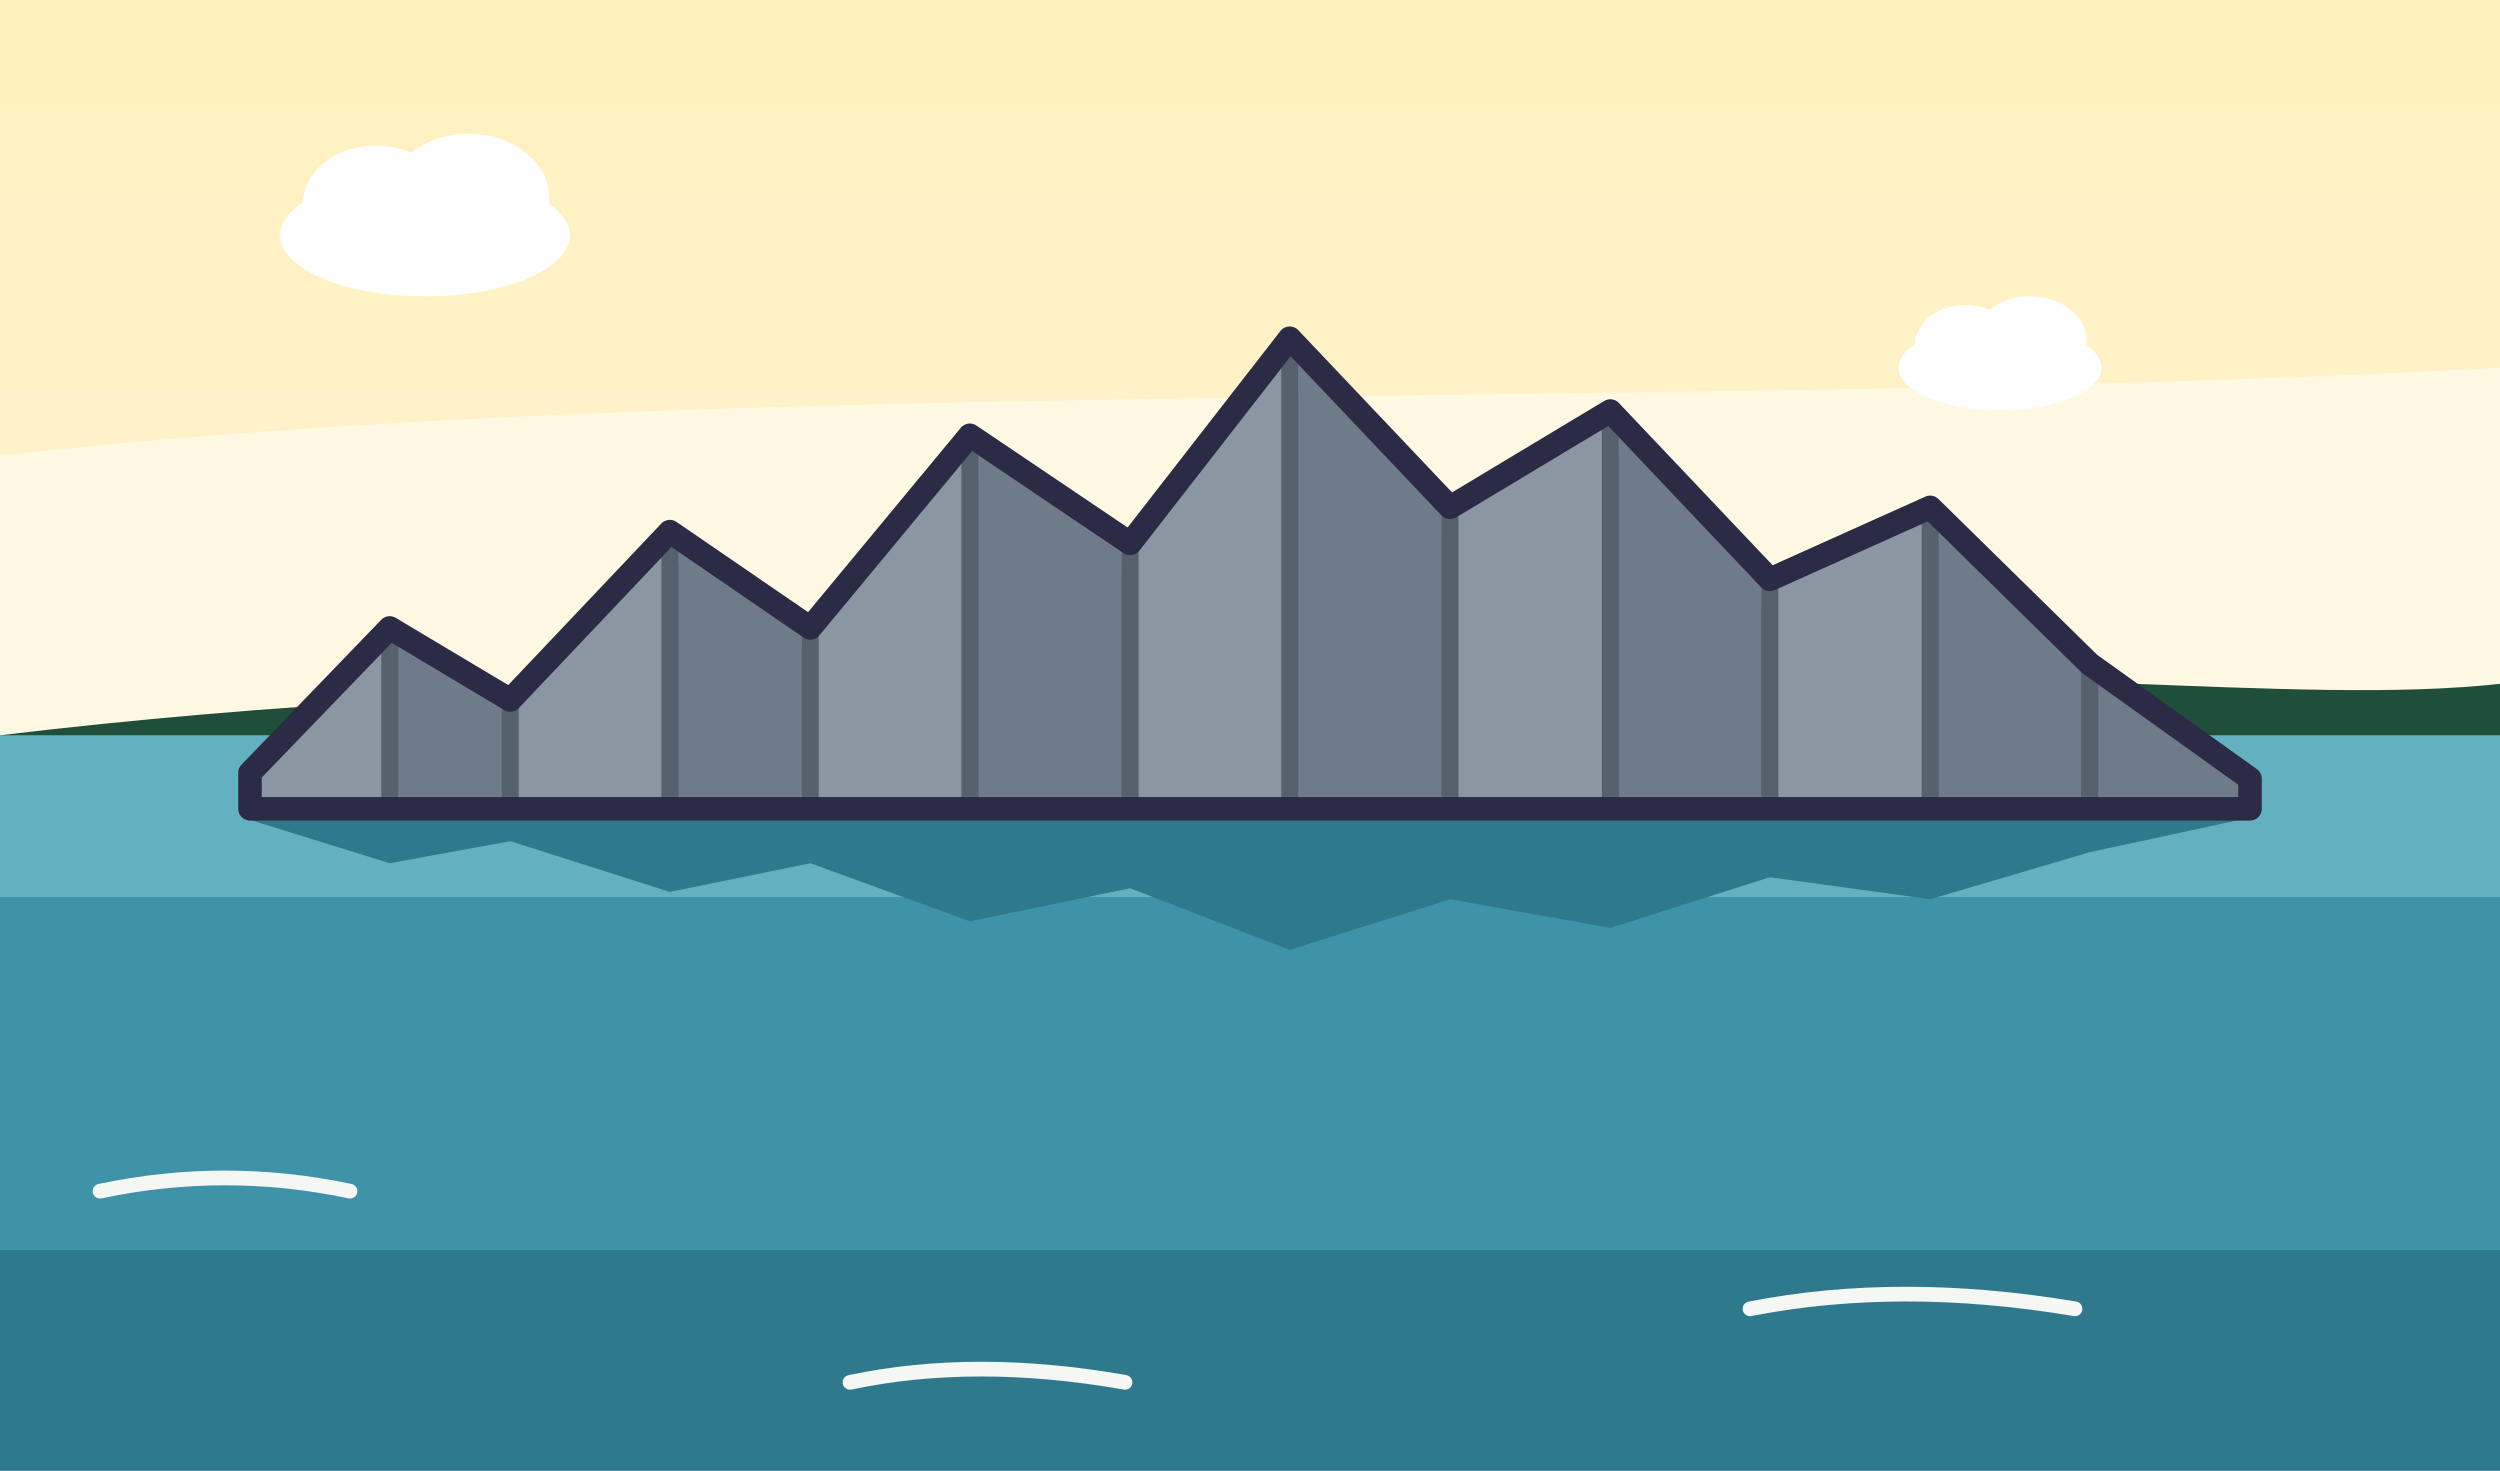
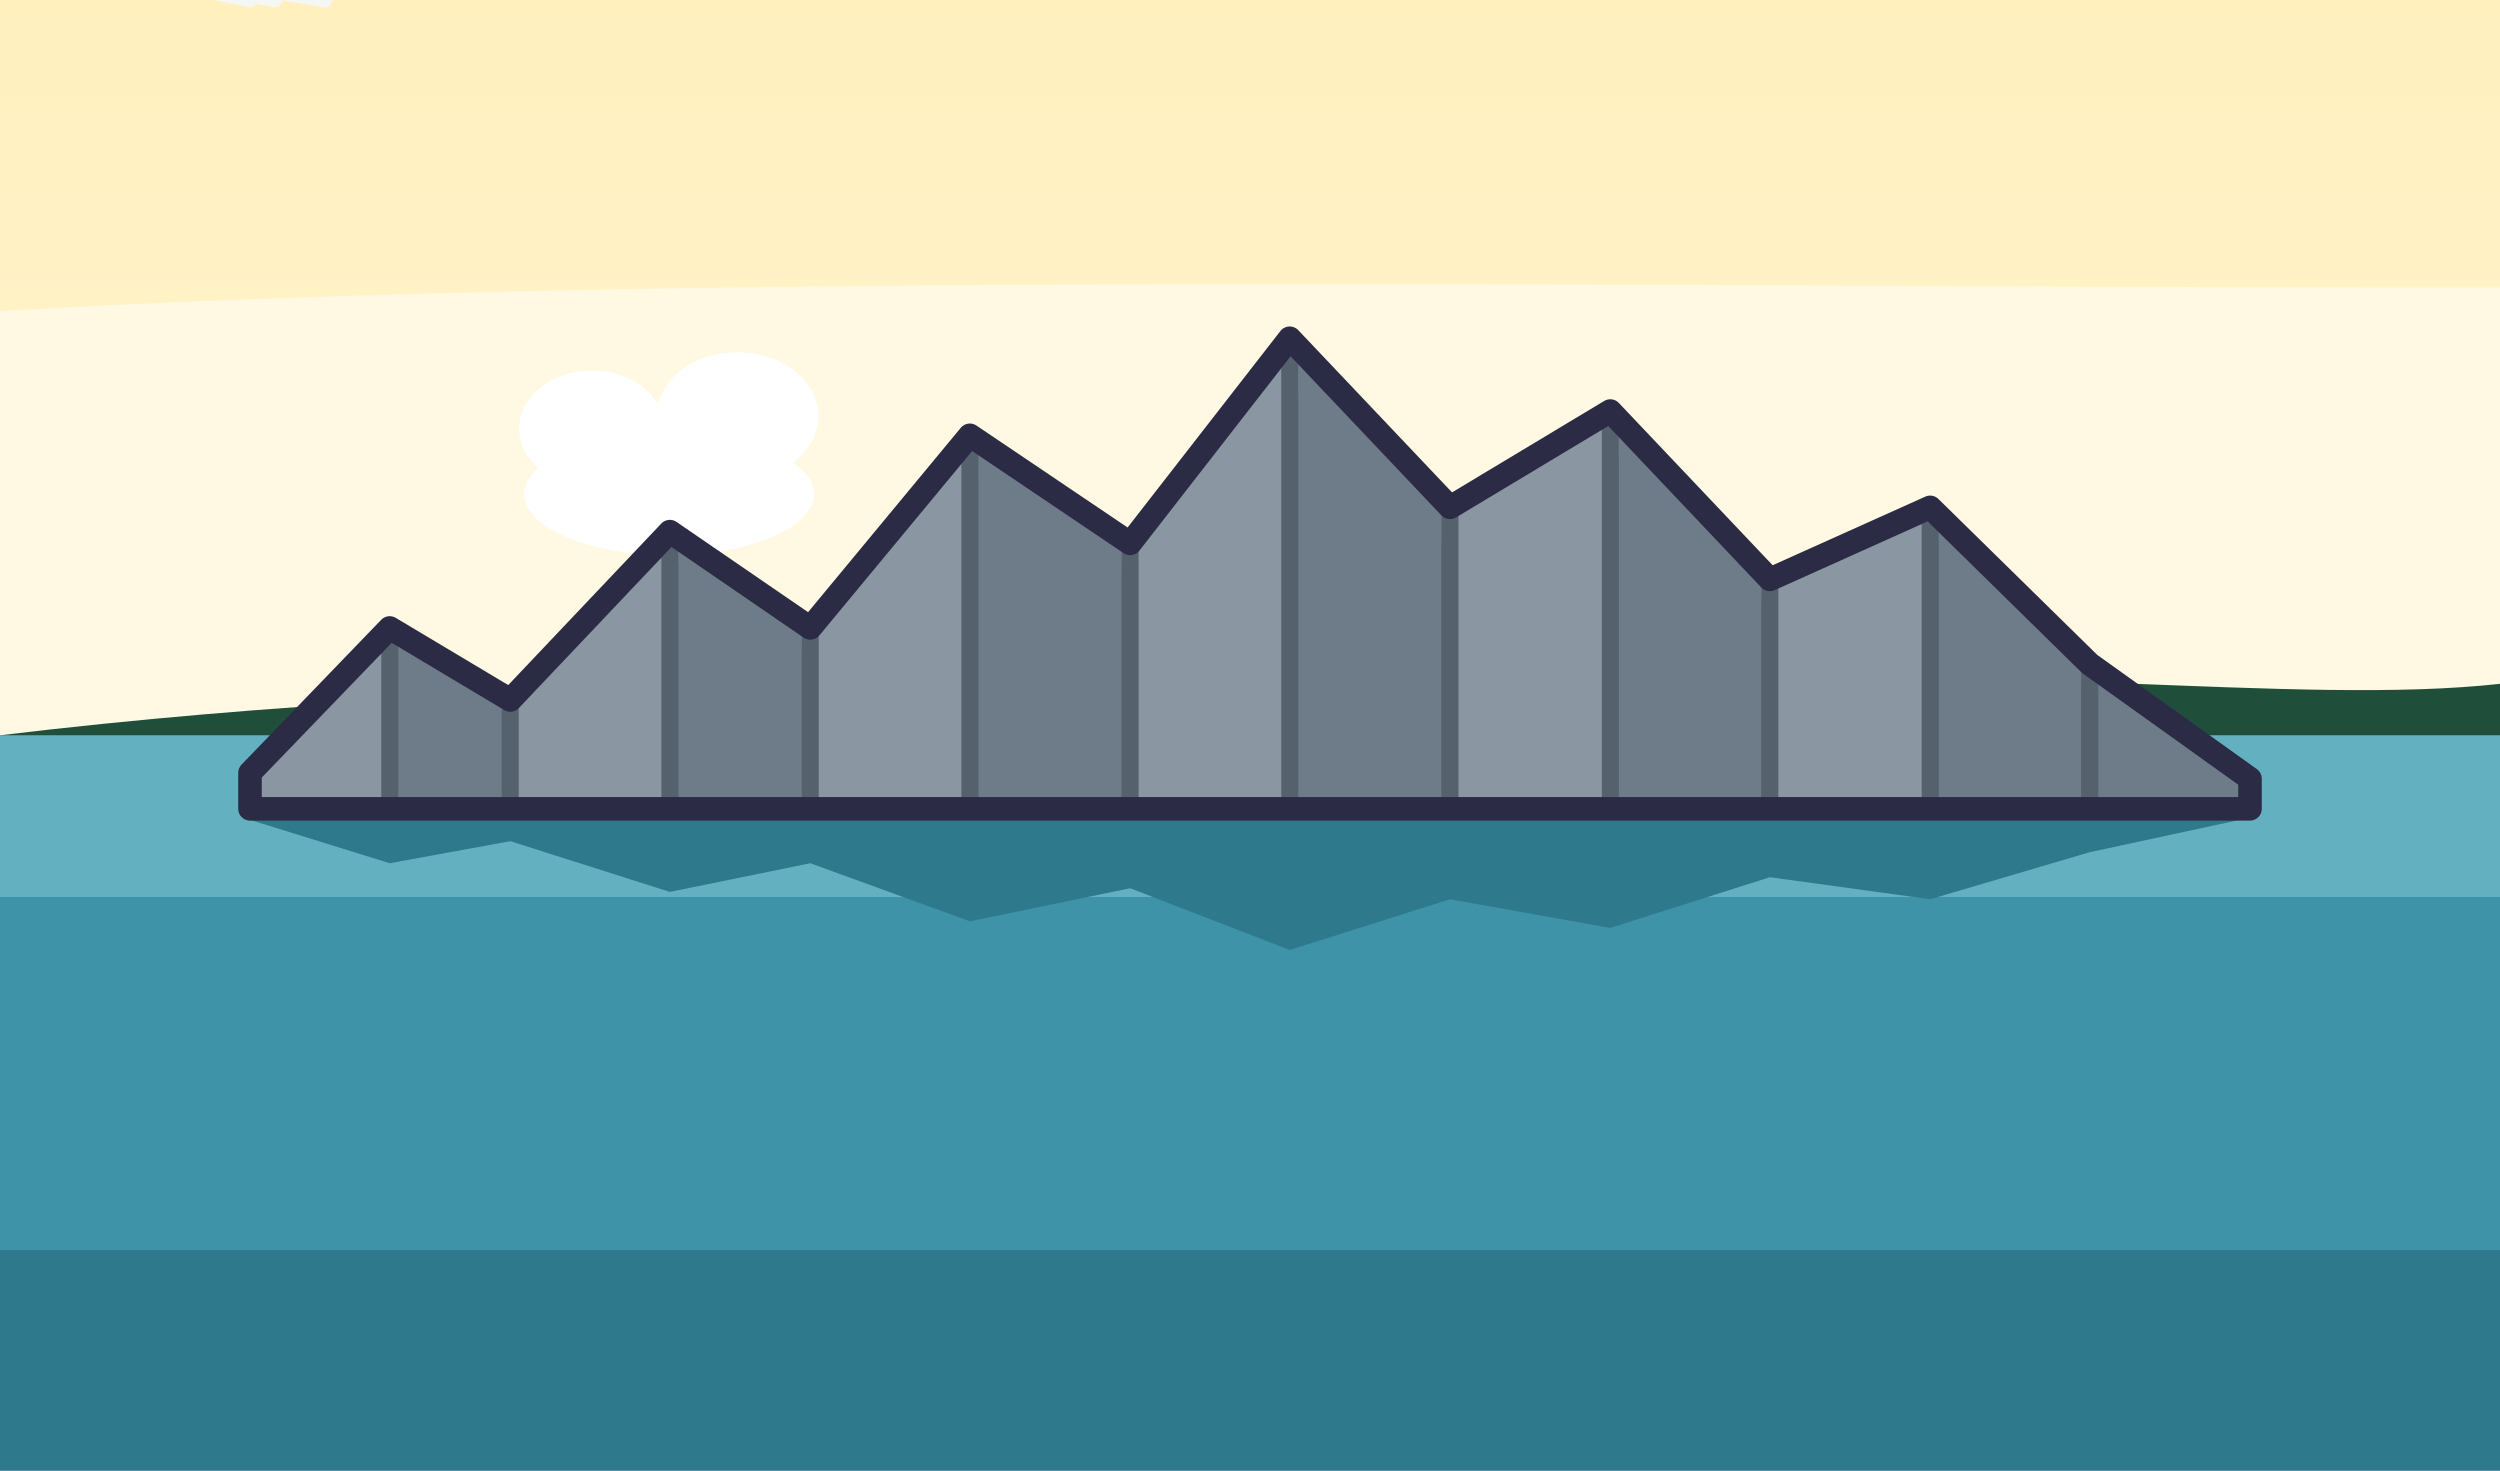
<svg xmlns="http://www.w3.org/2000/svg" viewBox="0 0 340 200" width="340" height="200" role="img" aria-label="부소담악 병풍 바위" data-landmark="busodamak">
  <defs>
    <linearGradient id="sky" x1="0" y1="0" x2="0" y2="1">
      <stop offset="0" stop-color="#FFF0BE" />
      <stop offset="1" stop-color="#FFF8E2" />
    </linearGradient>
  </defs>
  <rect width="340" height="200" fill="url(#sky)" />
-   <path d="M0,62.0 C95.2,51.0 231.2,56.0 340,50.0 L340,100.0 L0,100.0 Z" fill="#FFF8E2" opacity="1" />
+   <path d="M0,42.3 C95.2,36.7 231.2,39.2 340.0,39.1 L340.0,100.0 L0,100.0 Z" fill="#FFF8E2" opacity="1" />
  <g fill="#FFFFFF">
-     <ellipse cx="57.8" cy="32.0" rx="19.7" ry="8.3" />
-     <ellipse cx="51.1" cy="27.7" rx="9.9" ry="7.9" />
-     <ellipse cx="63.7" cy="26.9" rx="11.0" ry="8.7" />
+     <ellipse cx="91.0" cy="67.2" rx="19.7" ry="8.3" />
+     <ellipse cx="80.5" cy="58.3" rx="9.9" ry="7.9" />
+     <ellipse cx="100.3" cy="56.6" rx="11.0" ry="8.7" />
  </g>
  <g fill="#FFFFFF">
-     <ellipse cx="272.0" cy="50.0" rx="13.8" ry="5.8" />
-     <ellipse cx="267.3" cy="47.0" rx="6.9" ry="5.5" />
-     <ellipse cx="276.1" cy="46.4" rx="7.7" ry="6.1" />
+     <ellipse cx="428.4" cy="105.0" rx="13.8" ry="5.8" />
+     <ellipse cx="420.9" cy="98.7" rx="6.9" ry="5.5" />
+     <ellipse cx="434.8" cy="97.5" rx="7.7" ry="6.1" />
  </g>
  <rect y="100.0" width="340" height="100.0" fill="#3E93A8" />
  <rect y="100.0" width="340" height="22.0" fill="#63B0C0" />
  <rect y="170.0" width="340" height="30.0" fill="#2E7A8C" />
  <path d="M0,100.0 C74.8,91.0 142.8,94.0 204.0,92.0 C272.0,90.0 312.8,96.0 340,93.0 L340,100.0 Z" fill="#1F4F3A" />
  <path d="M34.0,110.0 L34.0,105.1 L53.0,85.4 L69.4,95.2 L91.1,72.3 L110.2,85.4 L131.9,59.2 L153.7,73.9 L175.4,46.0 L197.2,69.0 L219.0,55.9 L240.7,78.8 L262.5,69.0 L284.2,90.3 L306.0,105.9 L306.0,110.0 Z" fill="#6E7C89" />
  <path d="M34.0,110.0 L34.0,105.1 L53.0,85.4 L69.4,95.2 L91.1,72.3 L110.2,85.4 L131.9,59.2 L153.7,73.9 L175.4,46.0 L197.2,69.0 L219.0,55.9 L240.7,78.8 L262.5,69.0 L284.2,90.3 L306.0,105.9 L306.0,110.0 Z" fill="#6E7C89" />
  <g fill="none" stroke="#55626E" stroke-width="2.3" stroke-linecap="round">
    <path d="M53.0,88.4 L53.0,109.0" />
    <path d="M69.4,97.0 L69.4,109.0" />
    <path d="M91.1,76.8 L91.1,109.0" />
    <path d="M110.2,88.4 L110.2,109.0" />
    <path d="M131.9,65.3 L131.9,109.0" />
    <path d="M153.7,78.2 L153.7,109.0" />
    <path d="M175.4,53.7 L175.4,109.0" />
    <path d="M197.2,73.9 L197.2,109.0" />
    <path d="M219.0,62.4 L219.0,109.0" />
    <path d="M240.7,82.6 L240.7,109.0" />
    <path d="M262.5,73.9 L262.5,109.0" />
    <path d="M284.2,92.7 L284.2,109.0" />
  </g>
  <g fill="#8A97A3">
    <path d="M53.0,85.4 L34.0,105.1 L34.0,110.0 L53.0,110.0 Z" />
    <path d="M91.1,72.3 L69.4,95.2 L69.4,110.0 L91.1,110.0 Z" />
    <path d="M131.9,59.2 L110.2,85.4 L110.2,110.0 L131.9,110.0 Z" />
    <path d="M175.4,46.0 L153.7,73.9 L153.7,110.0 L175.4,110.0 Z" />
    <path d="M219.0,55.9 L197.2,69.0 L197.2,110.0 L219.0,110.0 Z" />
    <path d="M262.5,69.0 L240.7,78.8 L240.7,110.0 L262.5,110.0 Z" />
  </g>
  <g fill="none" stroke="#55626E" stroke-width="2.3" stroke-linecap="round">
    <path d="M53.0,85.4 L53.0,109.0" />
    <path d="M69.4,95.2 L69.4,109.0" />
    <path d="M91.1,72.3 L91.1,109.0" />
    <path d="M110.2,85.4 L110.2,109.0" />
    <path d="M131.9,59.2 L131.9,109.0" />
    <path d="M153.7,73.9 L153.7,109.0" />
    <path d="M175.4,46.0 L175.4,109.0" />
    <path d="M197.2,69.0 L197.2,109.0" />
    <path d="M219.0,55.9 L219.0,109.0" />
    <path d="M240.7,78.8 L240.7,109.0" />
    <path d="M262.5,69.0 L262.5,109.0" />
    <path d="M284.2,90.3 L284.2,109.0" />
  </g>
  <g fill="#2E7A8C" opacity="1">
    <path d="M34.0,110.0 L34.0,111.5 L53.0,117.4 L69.4,114.4 L91.1,121.3 L110.2,117.4 L131.9,125.3 L153.7,120.8 L175.4,129.2 L197.2,122.3 L219.0,126.2 L240.7,119.3 L262.5,122.3 L284.2,115.9 L306.0,111.2 L306.0,110.0 Z" />
  </g>
  <g fill="none" stroke="#F5F7F5" stroke-width="2.0" stroke-linecap="round">
-     <path d="M13.6,162.0 q17.0,-3.6 34.0,0" />
-     <path d="M238.0,178.0 q20.4,-4.0 44.2,0" />
-     <path d="M115.6,188.0 q17.0,-3.6 37.4,0" />
+     <path d="M13.60,162.00 M16.95,-1.40 Q17.00,-3.60 19.15,-3.14 L34.00,0.00" />
+     <path d="M238.00,178.00 M22.09,-2.59 Q20.40,-4.00 22.57,-3.64 L44.20,0.00" />
+     <path d="M115.60,188.00 M18.01,-1.64 Q17.00,-3.60 19.17,-3.22 L37.40,0.00" />
  </g>
  <g fill="none" stroke="#2B2B45" stroke-width="3.2" stroke-linejoin="round" stroke-linecap="round">
    <path d="M34.0,110.0 L34.0,105.1 L53.0,85.4 L69.4,95.2 L91.1,72.3 L110.2,85.4 L131.9,59.2 L153.7,73.9 L175.4,46.0 L197.2,69.0 L219.0,55.9 L240.7,78.8 L262.5,69.0 L284.2,90.3 L306.0,105.9 L306.0,110.0 Z" />
  </g>
</svg>
